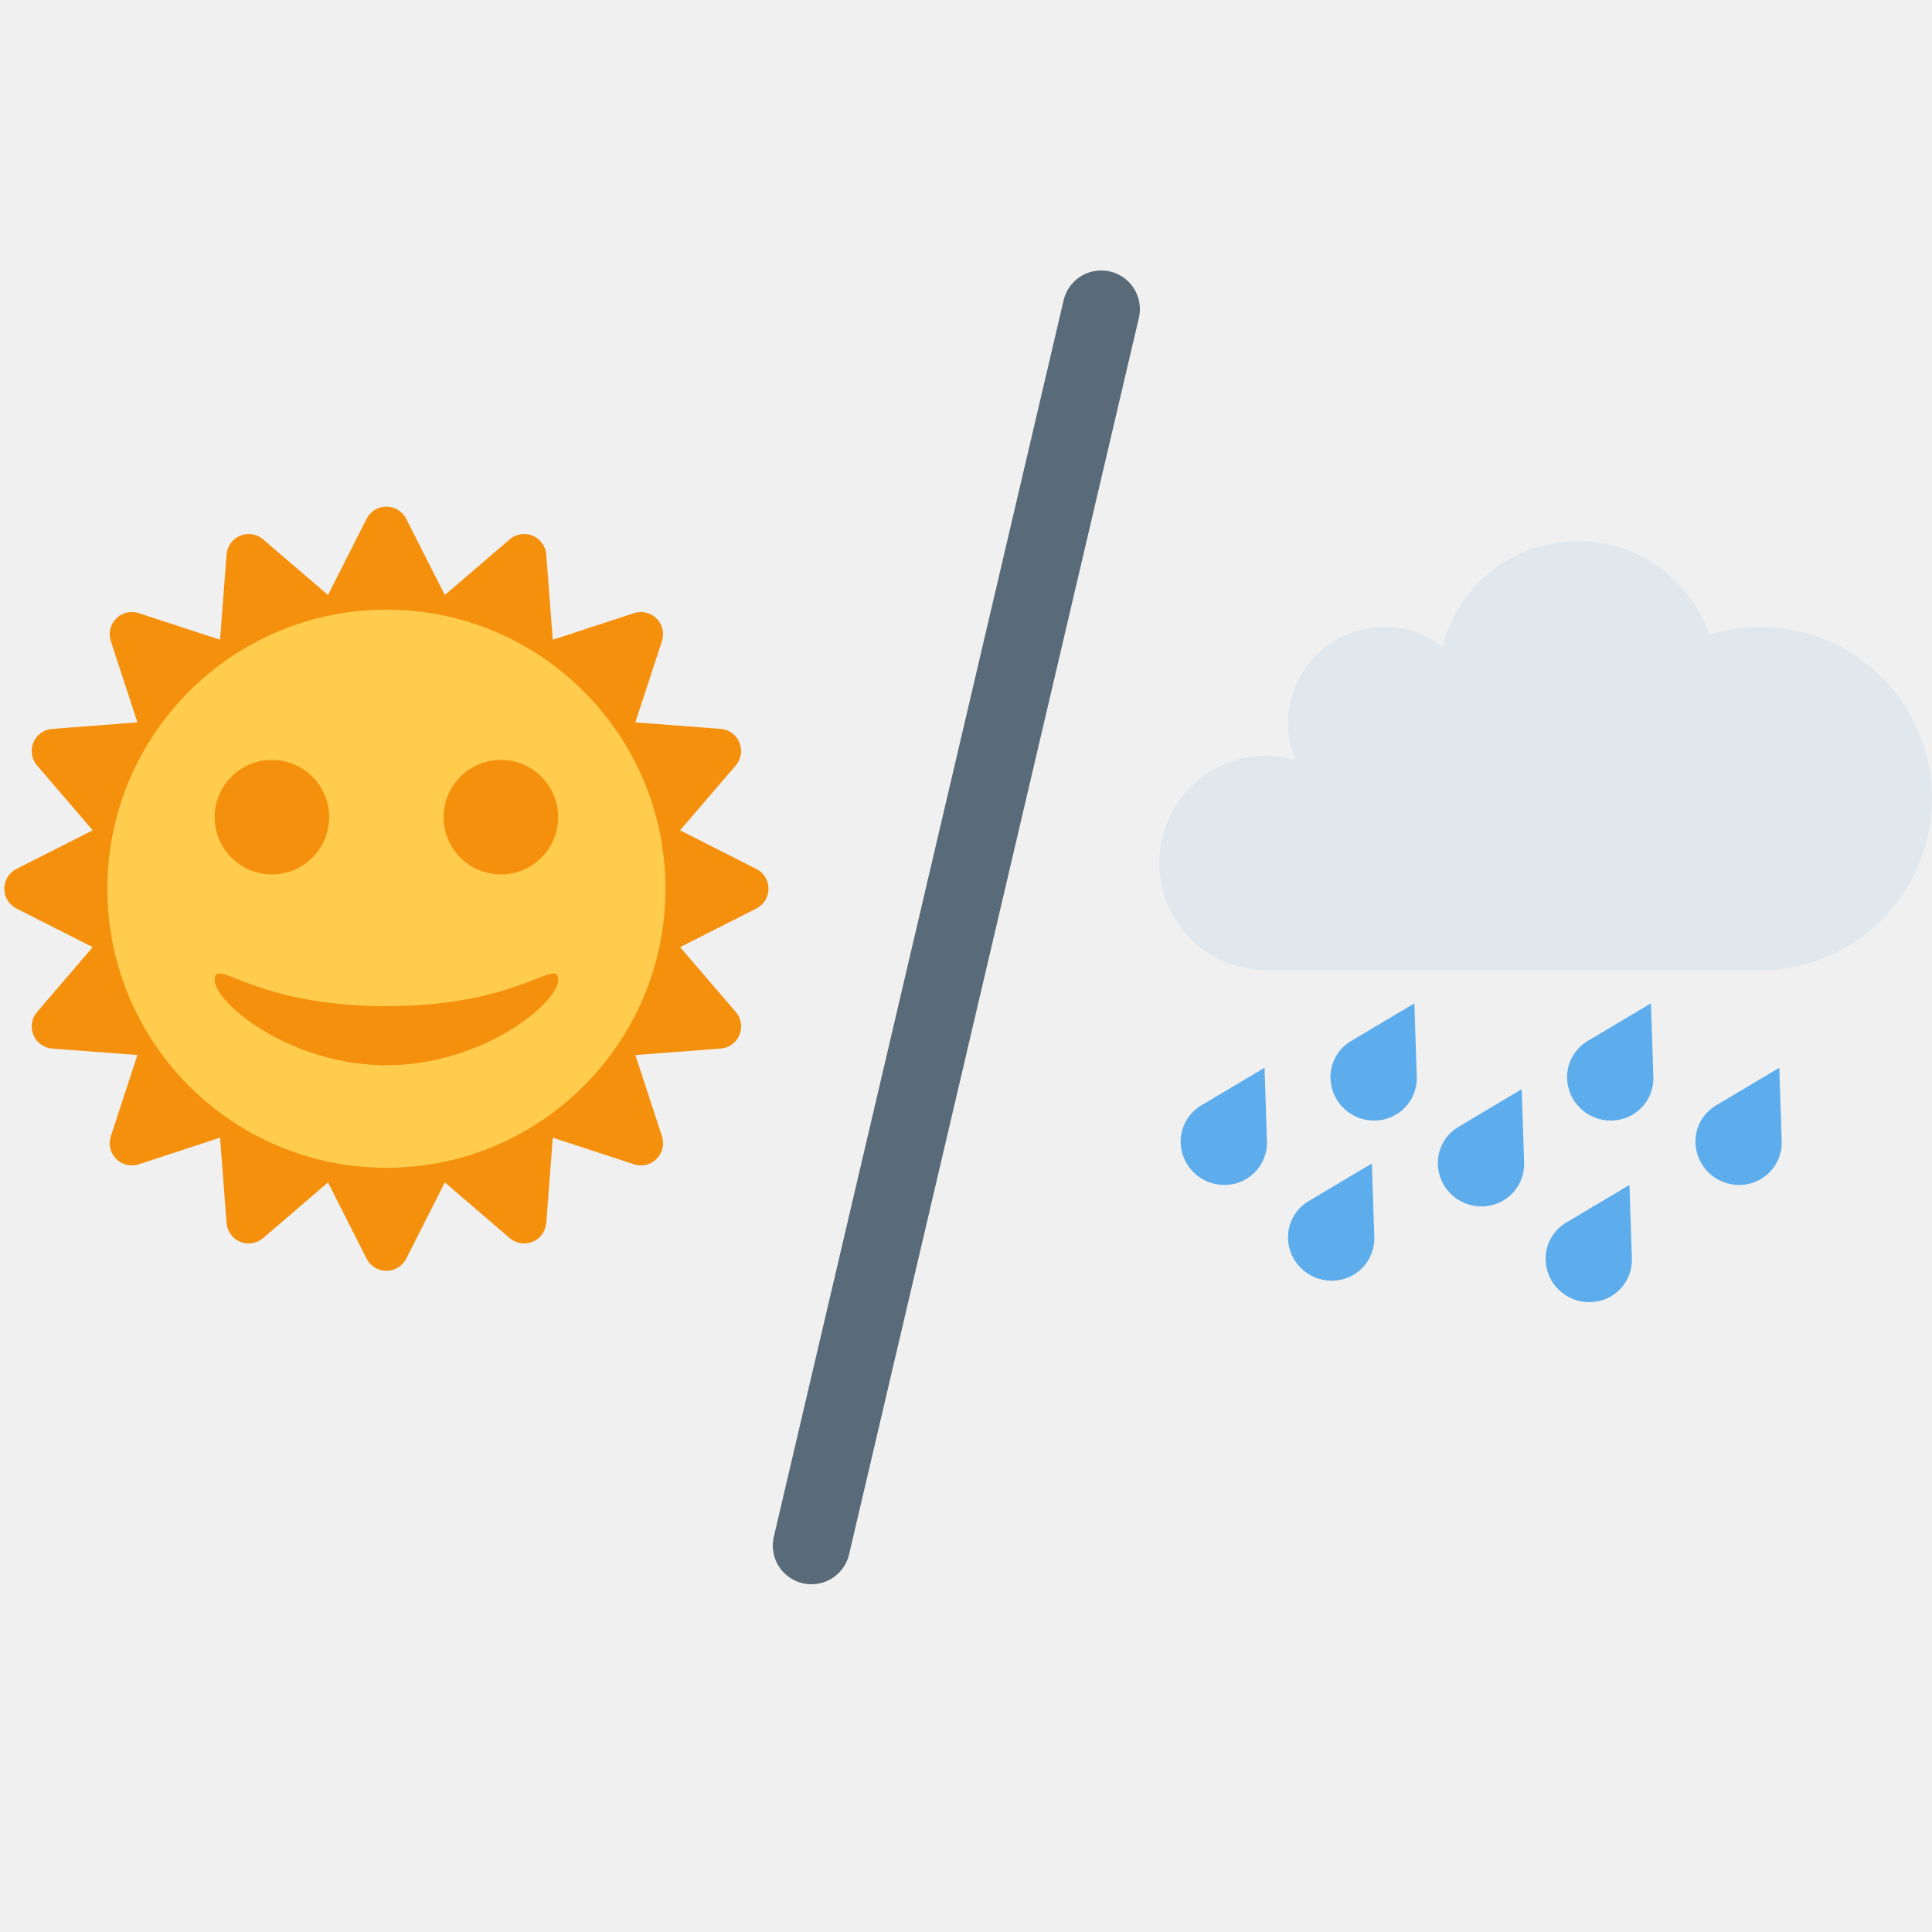
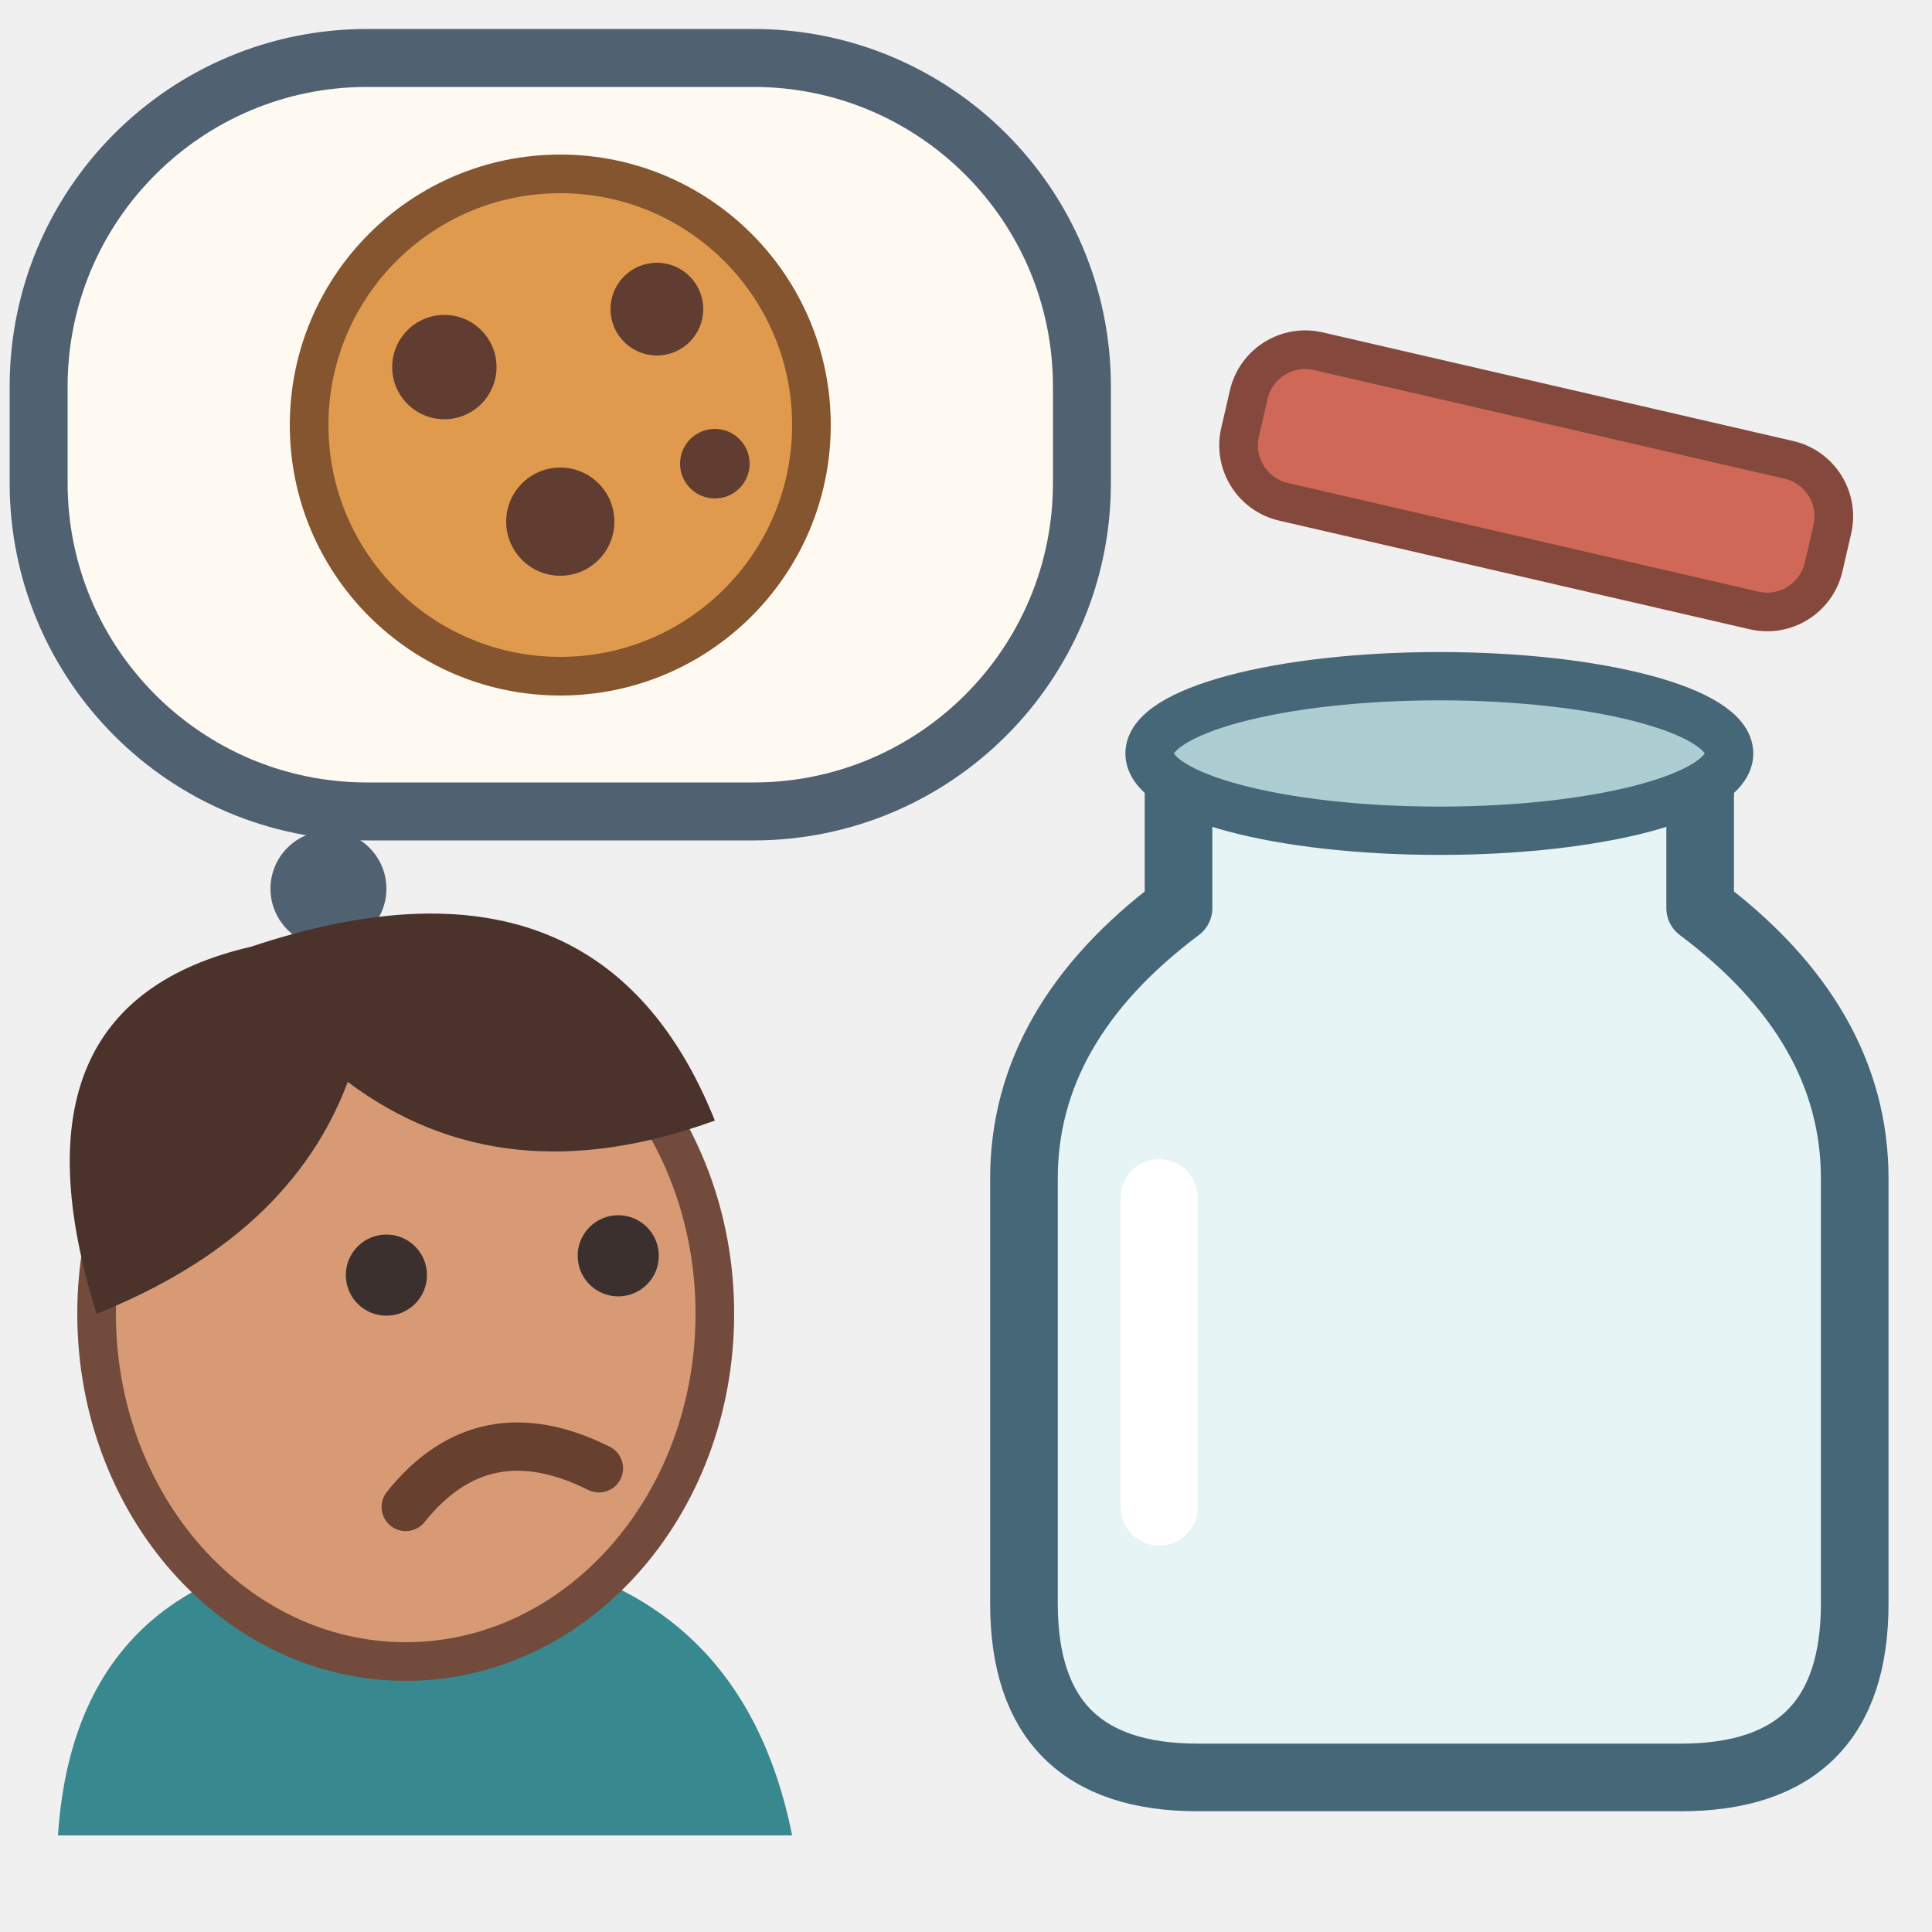
<svg xmlns="http://www.w3.org/2000/svg" viewBox="0 0 100 100">
-   <svg x="0" y="26" width="40" height="40" viewBox="0 0 36 36">
-     <path fill="#F4900C" d="M18 35.8c-.39 0-.745-.218-.921-.565l-1.8-3.554-3.024 2.596c-.191.161-.43.247-.672.247-.133 0-.267-.025-.394-.078-.359-.148-.606-.487-.634-.873l-.304-3.976-3.788 1.241c-.105.034-.213.051-.321.051-.27 0-.532-.106-.73-.303-.274-.273-.371-.681-.25-1.051l1.24-3.788-3.972-.301c-.387-.031-.726-.275-.875-.634-.148-.361-.083-.772.17-1.067l2.594-3.024-3.554-1.8C.418 18.745.2 18.388.2 18s.218-.745.565-.921l3.554-1.8-2.594-3.024c-.252-.295-.318-.708-.17-1.066.149-.359.487-.606.875-.634l3.972-.304-1.24-3.788c-.121-.37-.024-.775.25-1.051.198-.196.46-.301.73-.301.108 0 .216.017.321.051l3.788 1.24.304-3.972c.029-.388.275-.726.634-.875.127-.052.261-.078.394-.078.242 0 .481.084.672.248l3.024 2.594 1.8-3.554C17.255.418 17.61.2 18 .2c.388 0 .745.218.92.565l1.802 3.554 3.024-2.594c.19-.164.431-.248.671-.248.135 0 .268.026.396.078.358.149.603.487.634.875l.303 3.972 3.785-1.24c.105-.035.215-.051.321-.051.27 0 .534.105.729.301.276.276.373.682.252 1.051l-1.241 3.788 3.976.304c.386.029.725.275.873.634.148.358.084.771-.169 1.066l-2.596 3.024 3.554 1.8c.348.177.566.533.566.921s-.218.744-.565.921l-3.554 1.8 2.596 3.024c.253.295.317.706.169 1.067-.148.358-.487.603-.876.634l-3.973.301 1.241 3.788c.121.371.024.777-.252 1.051-.195.197-.46.303-.729.303-.106 0-.216-.017-.321-.051l-3.785-1.241-.303 3.973c-.031.389-.275.728-.634.876-.129.053-.262.078-.396.078-.24 0-.48-.086-.671-.247l-3.024-2.596-1.802 3.554c-.176.347-.533.565-.921.565z" />
-     <path fill="#FFCC4D" d="M31 18c0 7.179-5.821 13-13 13S5 25.18 5 18 10.821 5 18 5s13 5.821 13 13" />
-     <path d="M18 23.471c-6.222 0-8-2.328-8-1.228 0 1.102 3.556 3.98 8 3.98s8-2.879 8-3.98c0-1.1-1.777 1.228-8 1.228m8-8.804c0 1.473-1.194 2.667-2.667 2.667-1.472 0-2.666-1.194-2.666-2.667S21.861 12 23.333 12C24.806 12 26 13.193 26 14.667m-10.667 0c0 1.473-1.195 2.667-2.667 2.667-1.472 0-2.667-1.194-2.667-2.667S11.195 12 12.667 12c1.472 0 2.666 1.193 2.666 2.667" fill="#F4900C" />
-   </svg>
-   <path d="M57 16L42 80" fill="none" stroke="#596a78" stroke-width="4" stroke-linecap="round" stroke-linejoin="round" />
-   <svg x="60" y="28" width="40" height="40" viewBox="0 0 36 36">
-     <path fill="#E1E8ED" d="M28 4c-.825 0-1.62.125-2.369.357C24.744 1.822 22.338 0 19.5 0c-3.044 0-5.592 2.096-6.299 4.921C12.447 4.351 11.519 4 10.5 4 8.015 4 6 6.015 6 8.5c0 .604.123 1.178.339 1.704C5.91 10.085 5.467 10 5 10c-2.762 0-5 2.238-5 5s2.238 5 5 5h23c4.418 0 8-3.581 8-8 0-4.418-3.582-8-8-8z" />
-     <path fill="#5DADEC" d="M11.999 24.961l-.113-3.421-2.87 1.708c-.638.345-1.062 1.024-1.036 1.799.037 1.103.966 1.976 2.076 1.953 1.109-.023 1.98-.937 1.943-2.039zm-1.979 7.46L9.907 29l-2.87 1.708c-.638.345-1.062 1.024-1.036 1.799.037 1.103.966 1.976 2.076 1.953 1.11-.023 1.98-.937 1.943-2.039zm-5-4.46l-.113-3.421-2.87 1.708c-.638.345-1.062 1.024-1.036 1.799.037 1.102.966 1.975 2.076 1.953 1.11-.023 1.98-.937 1.943-2.039zm18-3l-.113-3.421-2.869 1.708c-.639.345-1.062 1.024-1.036 1.799.037 1.103.966 1.976 2.076 1.953 1.109-.023 1.979-.937 1.942-2.039zm-6.021 4l-.113-3.421-2.869 1.708c-.639.345-1.062 1.024-1.036 1.799.037 1.103.966 1.976 2.076 1.953 1.109-.023 1.979-.937 1.942-2.039zm5.021 4.46L21.906 30l-2.869 1.708c-.639.345-1.062 1.024-1.036 1.799.037 1.103.966 1.976 2.076 1.953 1.11-.023 1.98-.937 1.943-2.039zm6.979-5.46l-.113-3.421-2.869 1.708c-.639.345-1.062 1.024-1.036 1.799.037 1.103.966 1.976 2.076 1.953 1.109-.023 1.979-.937 1.942-2.039z" />
-   </svg>
+   <rect x="2" y="3" width="54" height="39" rx="17" fill="#fffaf1" stroke="#506272" stroke-width="3" />
+   <circle cx="29" cy="22" r="13" fill="#df9a4d" stroke="#84552f" stroke-width="2" />
+   <g fill="#603d30">
+     <circle cx="23" cy="19" r="2.7" />
+     <circle cx="34" cy="16" r="2.4" />
+     <circle cx="29" cy="27" r="2.8" />
+     <circle cx="37" cy="24" r="1.8" />
+   </g>
+   <circle cx="17" cy="46" r="3" fill="#506272" />
+   <path d="M3 95q1-15 18-15t20 15" fill="#388890" />
+   <ellipse cx="21" cy="68" rx="16" ry="18" fill="#d79a74" stroke="#734b3c" stroke-width="2" />
+   <path d="M5 68q-5-16 8-19 18-6 24 9-11 4-19-2-3 8-13 12" fill="#4b322b" />
+   <g fill="#3b302d">
+     <circle cx="20" cy="66" r="2.1" />
+     <circle cx="32" cy="65" r="2.1" />
+   </g>
+   <path d="M21 78q4-5 10-2" fill="none" stroke="#674030" stroke-width="2.5" stroke-linecap="round" />
+   <path d="M61 39h27v8q8 6 8 14v22q0 9-9 9H62q-9 0-9-9V61q0-8 8-14Z" fill="#e6f4f5" stroke="#466777" stroke-width="3.5" stroke-linejoin="round" />
+   <ellipse cx="74.5" cy="39" rx="15" ry="4" fill="#acced2" stroke="#466777" stroke-width="2.5" />
+   <path d="M60 62v16" stroke="#fff" stroke-width="4" stroke-linecap="round" />
+   <rect x="64" y="21" width="31" height="8" rx="3" fill="#cf6856" stroke="#84493c" stroke-width="2" transform="rotate(13 80 25)" />
</svg>
